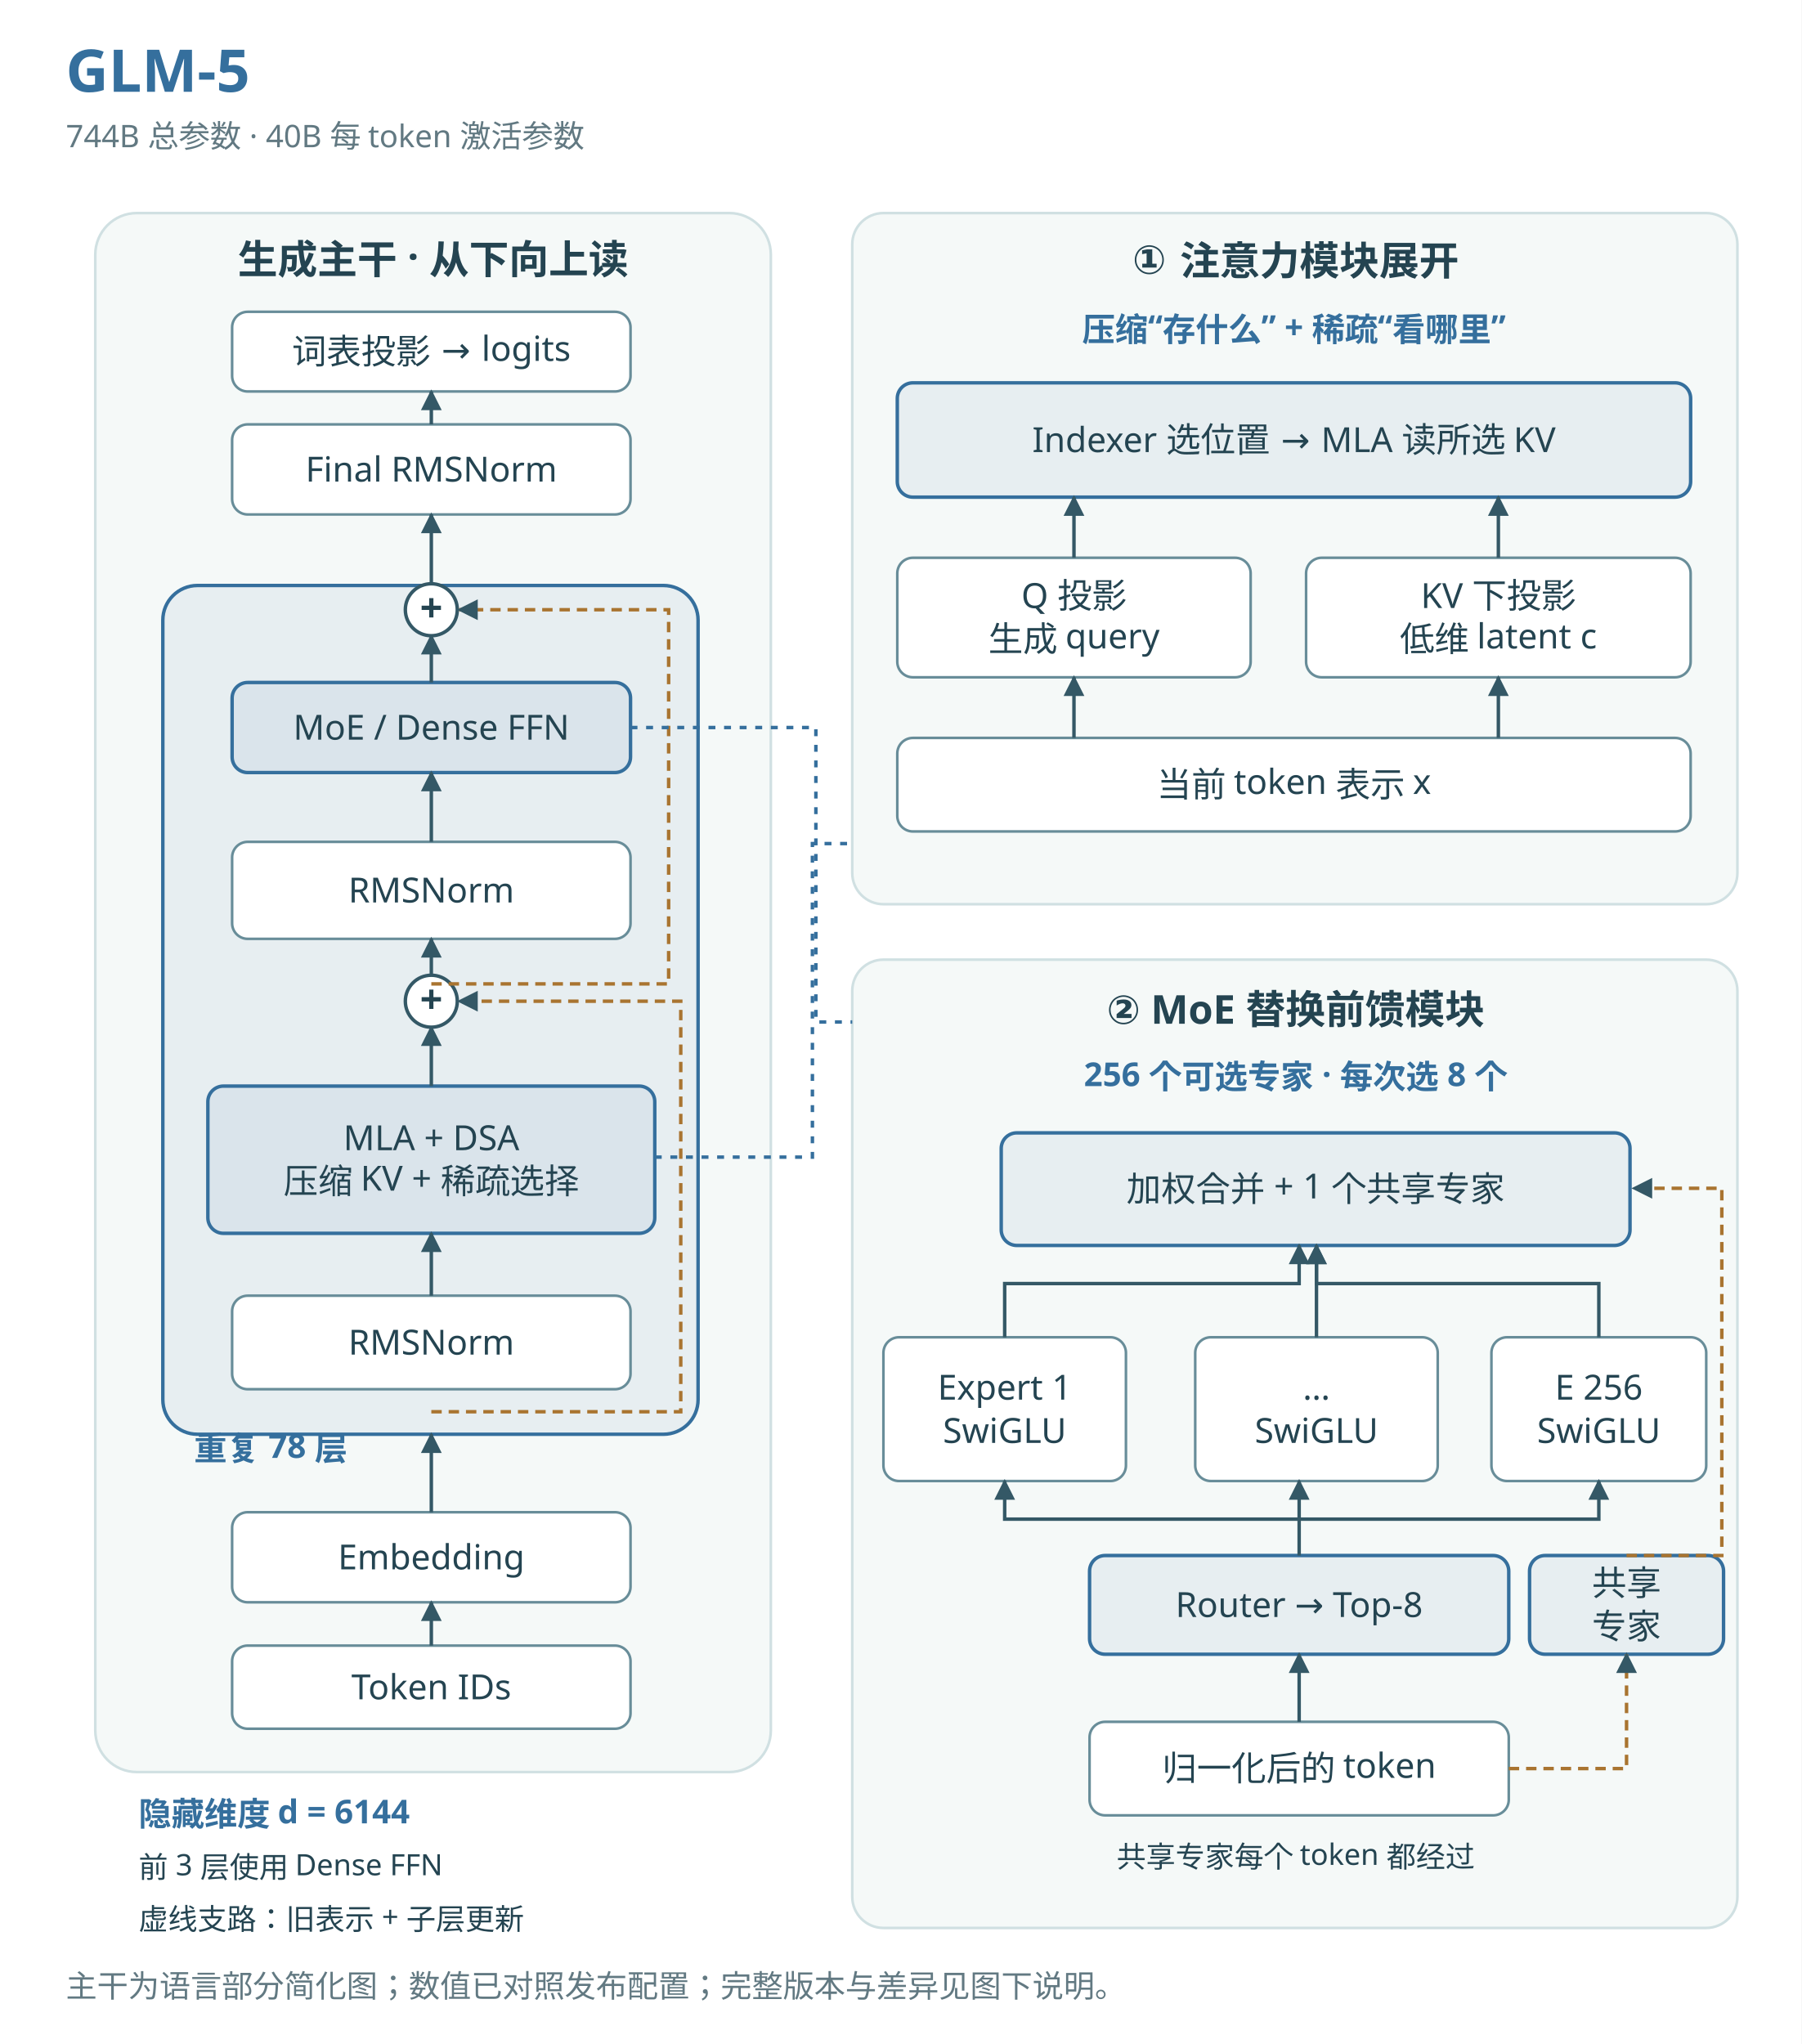
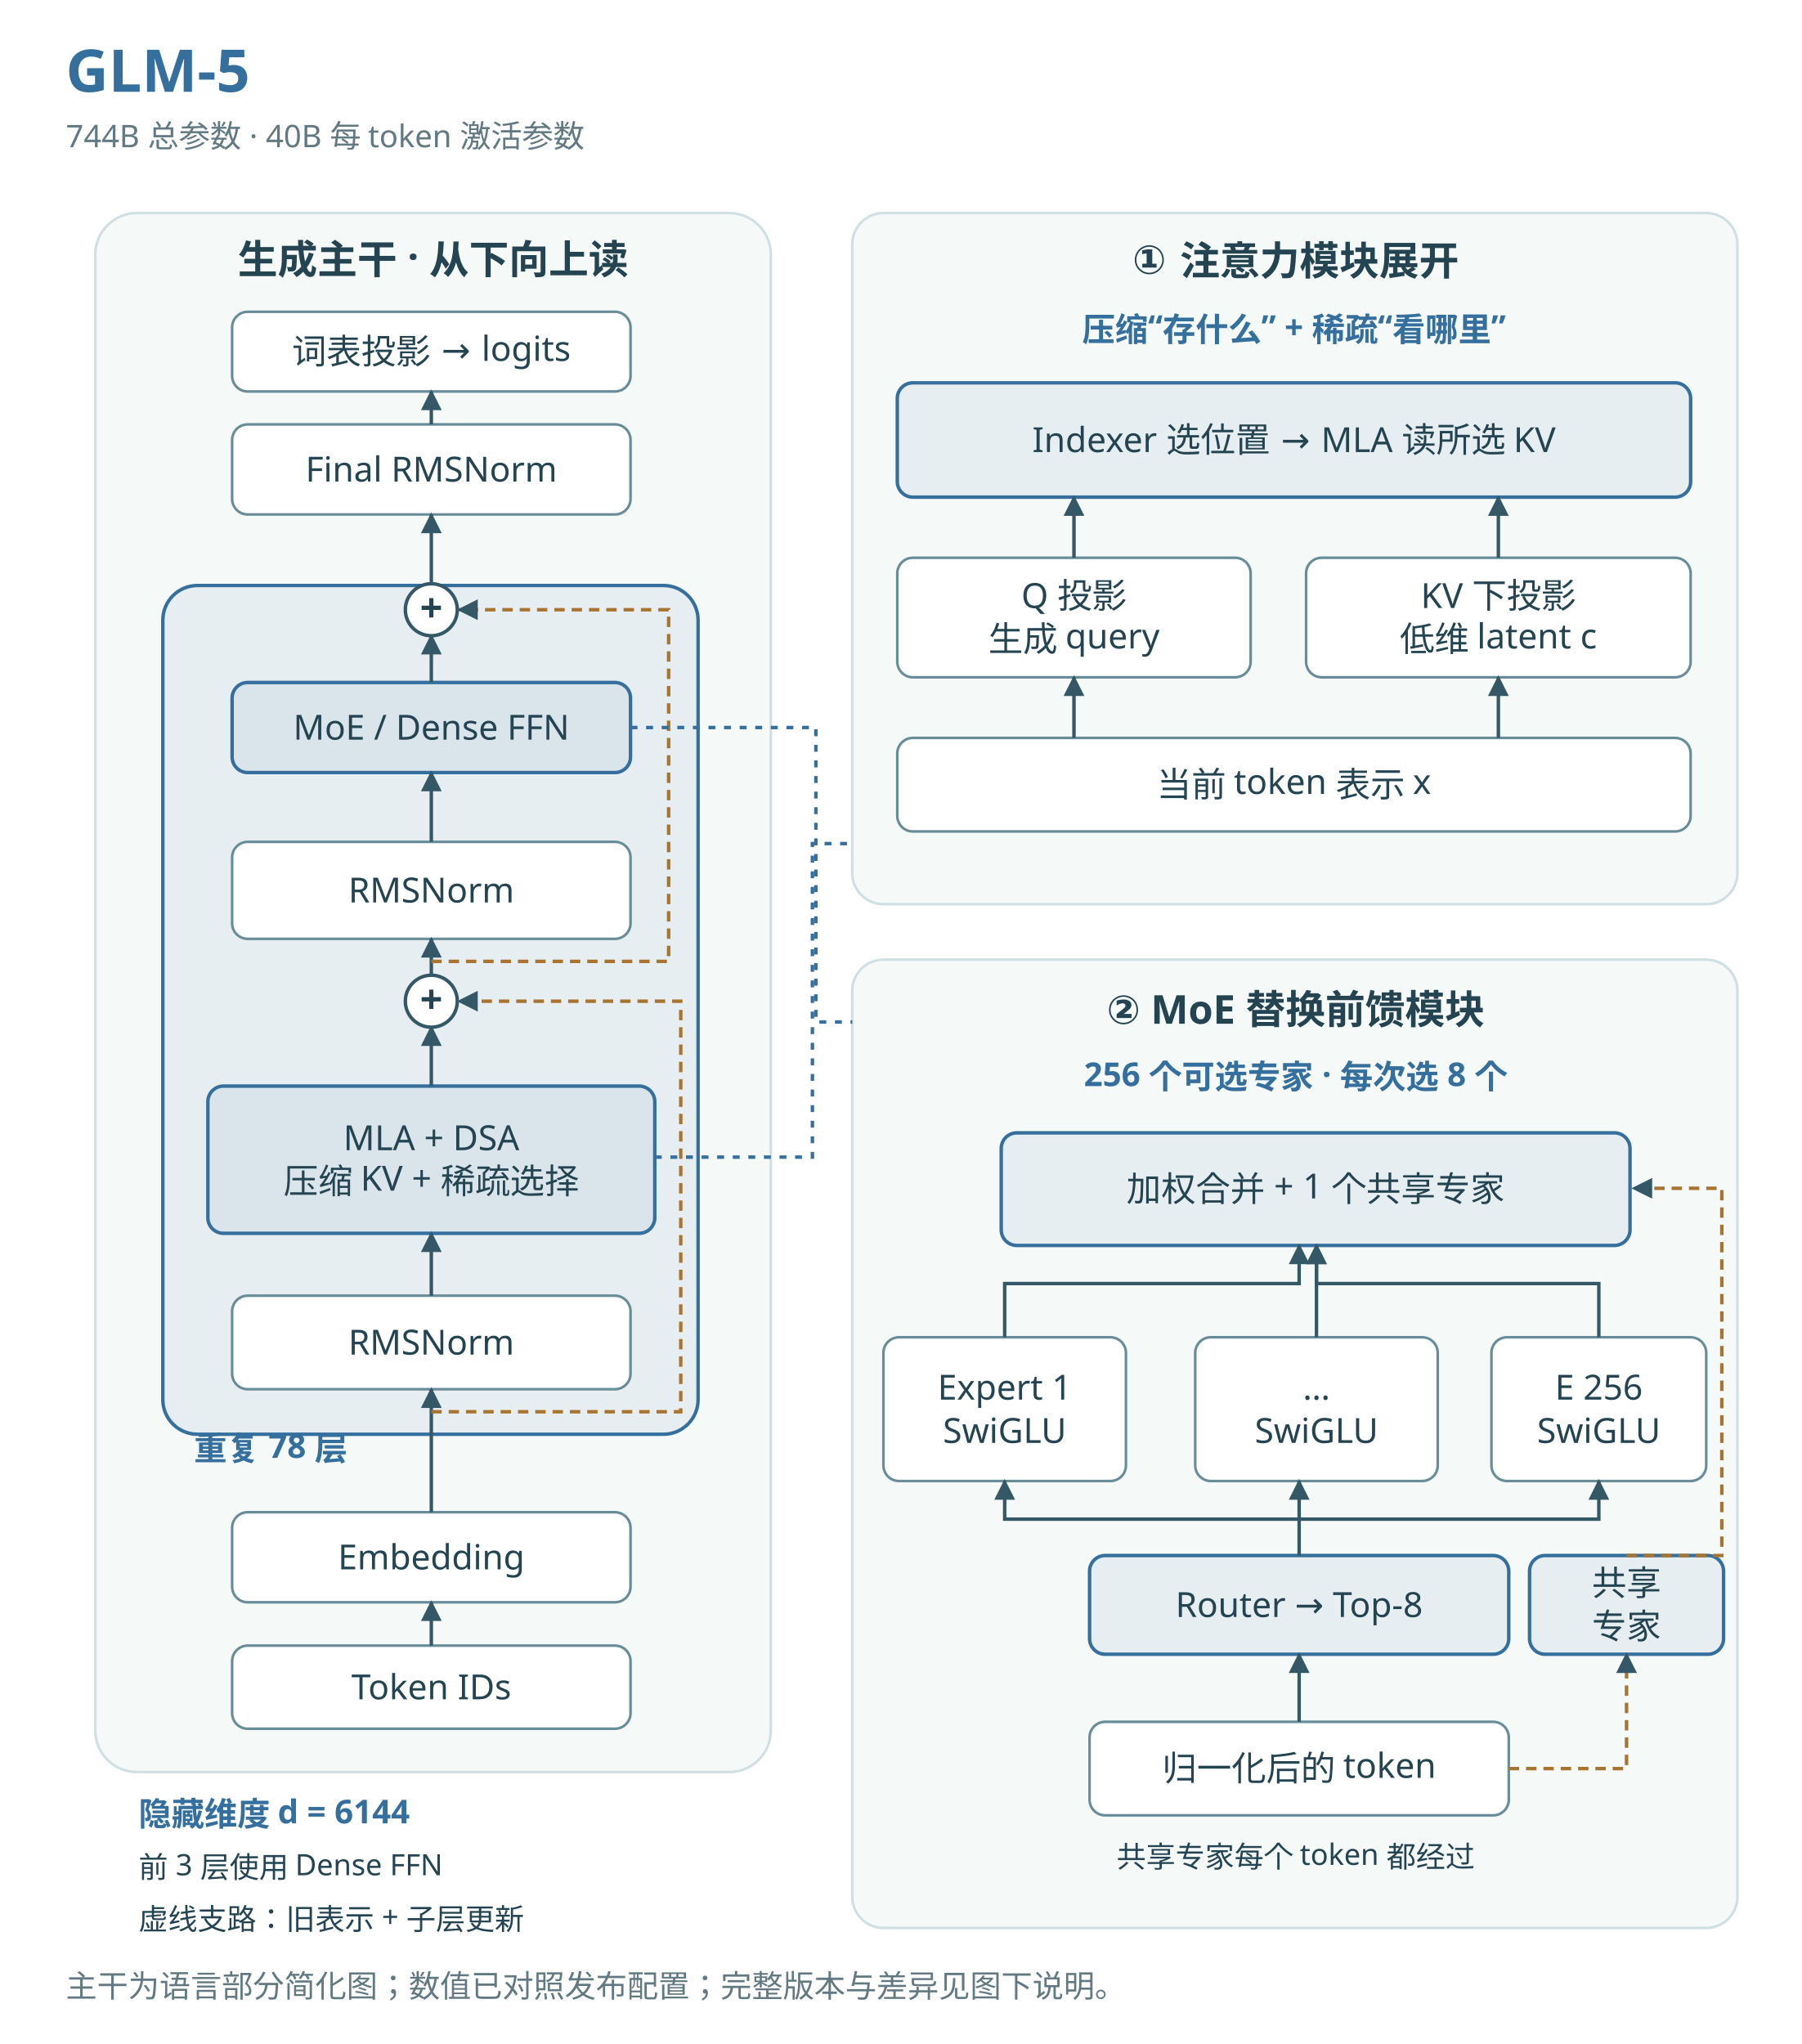
<svg xmlns="http://www.w3.org/2000/svg" width="1040" height="1180" viewBox="0 0 1040 1180" role="img" aria-labelledby="title desc">
  <defs>
    <marker id="arrow" viewBox="0 0 10 10" refX="9" refY="5" markerWidth="6" markerHeight="6" orient="auto-start-reverse">
      <path d="M0 0L10 5L0 10Z" fill="#345866" />
    </marker>
  </defs>
  <style>text{font-family:'Avenir Next','PingFang SC','Microsoft YaHei',sans-serif;fill:#244451}.label{font-size:20px}.title{font-size:34px;font-weight:700;fill:#356f9d}.subtitle{font-size:18px;fill:#627982}.heading{font-size:23px;font-weight:650}.small{font-size:17px}.note{font-size:19px;fill:#356f9d;font-weight:600}.node{fill:white;stroke:#688d99;stroke-width:1.5}.accent{fill:#356f9d12;stroke:#356f9d;stroke-width:2}.edge{fill:none;stroke:#345866;stroke-width:2}.skip{fill:none;stroke:#a97430;stroke-width:2;stroke-dasharray:6 4}.callout{fill:none;stroke:#356f9d;stroke-width:2;stroke-dasharray:4 5}.frame{fill:#f5f9f8;stroke:#d0e0e2;stroke-width:1.5}</style>
  <rect width="1040" height="1180" fill="#fff" />
  <text x="38" y="53" class="title" text-anchor="start">GLM-5</text>
  <text x="38" y="85" class="subtitle" text-anchor="start">744B 总参数 · 40B 每 token 激活参数</text>
  <rect x="55" y="123" width="390" height="900" rx="24" class="frame" />
  <text x="250" y="158" class="heading" text-anchor="middle">生成主干 · 从下向上读</text>
  <rect x="94" y="338" width="309" height="490" rx="20" class="accent" />
  <rect x="134" y="950" width="230" height="48" rx="9" class="node" />
  <text x="249" y="981" class="label" text-anchor="middle">Token IDs</text>
  <rect x="134" y="873" width="230" height="52" rx="9" class="node" />
  <text x="249" y="906" class="label" text-anchor="middle">Embedding</text>
  <rect x="134" y="748" width="230" height="54" rx="9" class="node" />
  <text x="249" y="782" class="label" text-anchor="middle">RMSNorm</text>
  <rect x="120" y="627" width="258" height="85" rx="9" class="accent" />
  <text x="249" y="664" class="label" text-anchor="middle">MLA + DSA</text>
  <text x="249" y="689" class="label" text-anchor="middle">压缩 KV + 稀疏选择</text>
  <rect x="134" y="486" width="230" height="56" rx="9" class="node" />
  <text x="249" y="521" class="label" text-anchor="middle">RMSNorm</text>
  <rect x="134" y="394" width="230" height="52" rx="9" class="accent" />
  <text x="249" y="427" class="label" text-anchor="middle">MoE / Dense FFN</text>
  <rect x="134" y="245" width="230" height="52" rx="9" class="node" />
  <text x="249" y="278" class="label" text-anchor="middle">Final RMSNorm</text>
  <rect x="134" y="180" width="230" height="46" rx="9" class="node" />
  <text x="249" y="210" class="label" text-anchor="middle">词表投影 → logits</text>
  <path d="M249 950V925" class="edge" marker-end="url(#arrow)" />
-   <path d="M249 873V828" class="edge" marker-end="url(#arrow)" />
+   <path d="M249 873V802" class="edge" marker-end="url(#arrow)" />
  <path d="M249 748V712" class="edge" marker-end="url(#arrow)" />
  <path d="M249 627V593" class="edge" marker-end="url(#arrow)" />
  <path d="M249 563V542" class="edge" marker-end="url(#arrow)" />
  <path d="M249 486V446" class="edge" marker-end="url(#arrow)" />
  <path d="M249 394V367" class="edge" marker-end="url(#arrow)" />
  <path d="M249 337V297" class="edge" marker-end="url(#arrow)" />
  <path d="M249 245V226" class="edge" marker-end="url(#arrow)" />
  <circle cx="249" cy="578" r="15" fill="white" stroke="#345866" stroke-width="2" />
  <text x="249" y="585" class="heading" text-anchor="middle">+</text>
  <circle cx="249" cy="352" r="15" fill="white" stroke="#345866" stroke-width="2" />
  <text x="249" y="359" class="heading" text-anchor="middle">+</text>
  <path d="M249 815H393V578H265" class="skip" marker-end="url(#arrow)" />
-   <path d="M249 568H386V352H265" class="skip" marker-end="url(#arrow)" />
+   <path d="M249 555H386V352H265" class="skip" marker-end="url(#arrow)" />
  <text x="112" y="843" class="note" text-anchor="start">重复 78 层</text>
  <text x="80" y="1054" class="note" text-anchor="start">隐藏维度 d = 6144</text>
  <text x="80" y="1084" class="small" text-anchor="start">前 3 层使用 Dense FFN</text>
  <text x="80" y="1114" class="small" text-anchor="start">虚线支路：旧表示 + 子层更新</text>
  <rect x="492" y="123" width="511" height="399" rx="18" class="frame" />
  <text x="748" y="158" class="heading" text-anchor="middle">① 注意力模块展开</text>
  <rect x="518" y="426" width="458" height="54" rx="9" class="node" />
  <text x="747" y="460" class="label" text-anchor="middle">当前 token 表示 x</text>
  <rect x="518" y="322" width="204" height="69" rx="9" class="node" />
  <text x="620" y="351" class="label" text-anchor="middle">Q 投影</text>
  <text x="620" y="376" class="label" text-anchor="middle">生成 query</text>
  <rect x="754" y="322" width="222" height="69" rx="9" class="node" />
  <text x="865" y="351" class="label" text-anchor="middle">KV 下投影</text>
  <text x="865" y="376" class="label" text-anchor="middle">低维 latent c</text>
  <path d="M620 426V391" class="edge" marker-end="url(#arrow)" />
  <path d="M865 426V391" class="edge" marker-end="url(#arrow)" />
  <rect x="518" y="221" width="458" height="66" rx="9" class="accent" />
  <text x="747" y="261" class="label" text-anchor="middle">Indexer 选位置 → MLA 读所选 KV</text>
  <path d="M620 322V287" class="edge" marker-end="url(#arrow)" />
  <path d="M865 322V287" class="edge" marker-end="url(#arrow)" />
  <text x="747" y="197" class="note" text-anchor="middle">压缩“存什么” + 稀疏“看哪里”</text>
  <path d="M378 668H469V487H492" class="callout" />
  <rect x="492" y="554" width="511" height="559" rx="18" class="frame" />
  <text x="748" y="591" class="heading" text-anchor="middle">② MoE 替换前馈模块</text>
  <rect x="629" y="994" width="242" height="54" rx="9" class="node" />
  <text x="750" y="1028" class="label" text-anchor="middle">归一化后的 token</text>
  <rect x="629" y="898" width="242" height="57" rx="9" class="accent" />
  <text x="750" y="933.5" class="label" text-anchor="middle">Router → Top-8</text>
  <path d="M750 994V955" class="edge" marker-end="url(#arrow)" />
  <rect x="510" y="772" width="140" height="83" rx="9" class="node" />
  <text x="580" y="808" class="label" text-anchor="middle">Expert 1</text>
  <text x="580" y="833" class="label" text-anchor="middle">SwiGLU</text>
  <rect x="690" y="772" width="140" height="83" rx="9" class="node" />
  <text x="760" y="808" class="label" text-anchor="middle">…</text>
  <text x="760" y="833" class="label" text-anchor="middle">SwiGLU</text>
  <rect x="861" y="772" width="124" height="83" rx="9" class="node" />
  <text x="923" y="808" class="label" text-anchor="middle">E 256</text>
  <text x="923" y="833" class="label" text-anchor="middle">SwiGLU</text>
  <path d="M750 898V877H580V855" class="edge" marker-end="url(#arrow)" />
  <path d="M750 877V855" class="edge" marker-end="url(#arrow)" />
  <path d="M750 877H923V855" class="edge" marker-end="url(#arrow)" />
  <rect x="578" y="654" width="363" height="65" rx="9" class="accent" />
  <text x="759.5" y="693.5" class="label" text-anchor="middle">加权合并 + 1 个共享专家</text>
  <path d="M580 772V741H750V719" class="edge" marker-end="url(#arrow)" />
  <path d="M760 772V719" class="edge" marker-end="url(#arrow)" />
  <path d="M923 772V741H760V719" class="edge" marker-end="url(#arrow)" />
  <text x="748" y="627" class="note" text-anchor="middle">256 个可选专家 · 每次选 8 个</text>
  <rect x="883" y="898" width="112" height="57" rx="9" class="accent" />
  <text x="939" y="921" class="label" text-anchor="middle">共享</text>
  <text x="939" y="946" class="label" text-anchor="middle">专家</text>
  <path d="M871 1021H939V955" class="skip" marker-end="url(#arrow)" />
  <path d="M939 898H994V686H943" class="skip" marker-end="url(#arrow)" />
  <text x="748" y="1078" class="small" text-anchor="middle">共享专家每个 token 都经过</text>
  <path d="M364 420H471V590H492" class="callout" />
  <text x="38" y="1153" class="subtitle" text-anchor="start">主干为语言部分简化图；数值已对照发布配置；完整版本与差异见图下说明。</text>
</svg>
